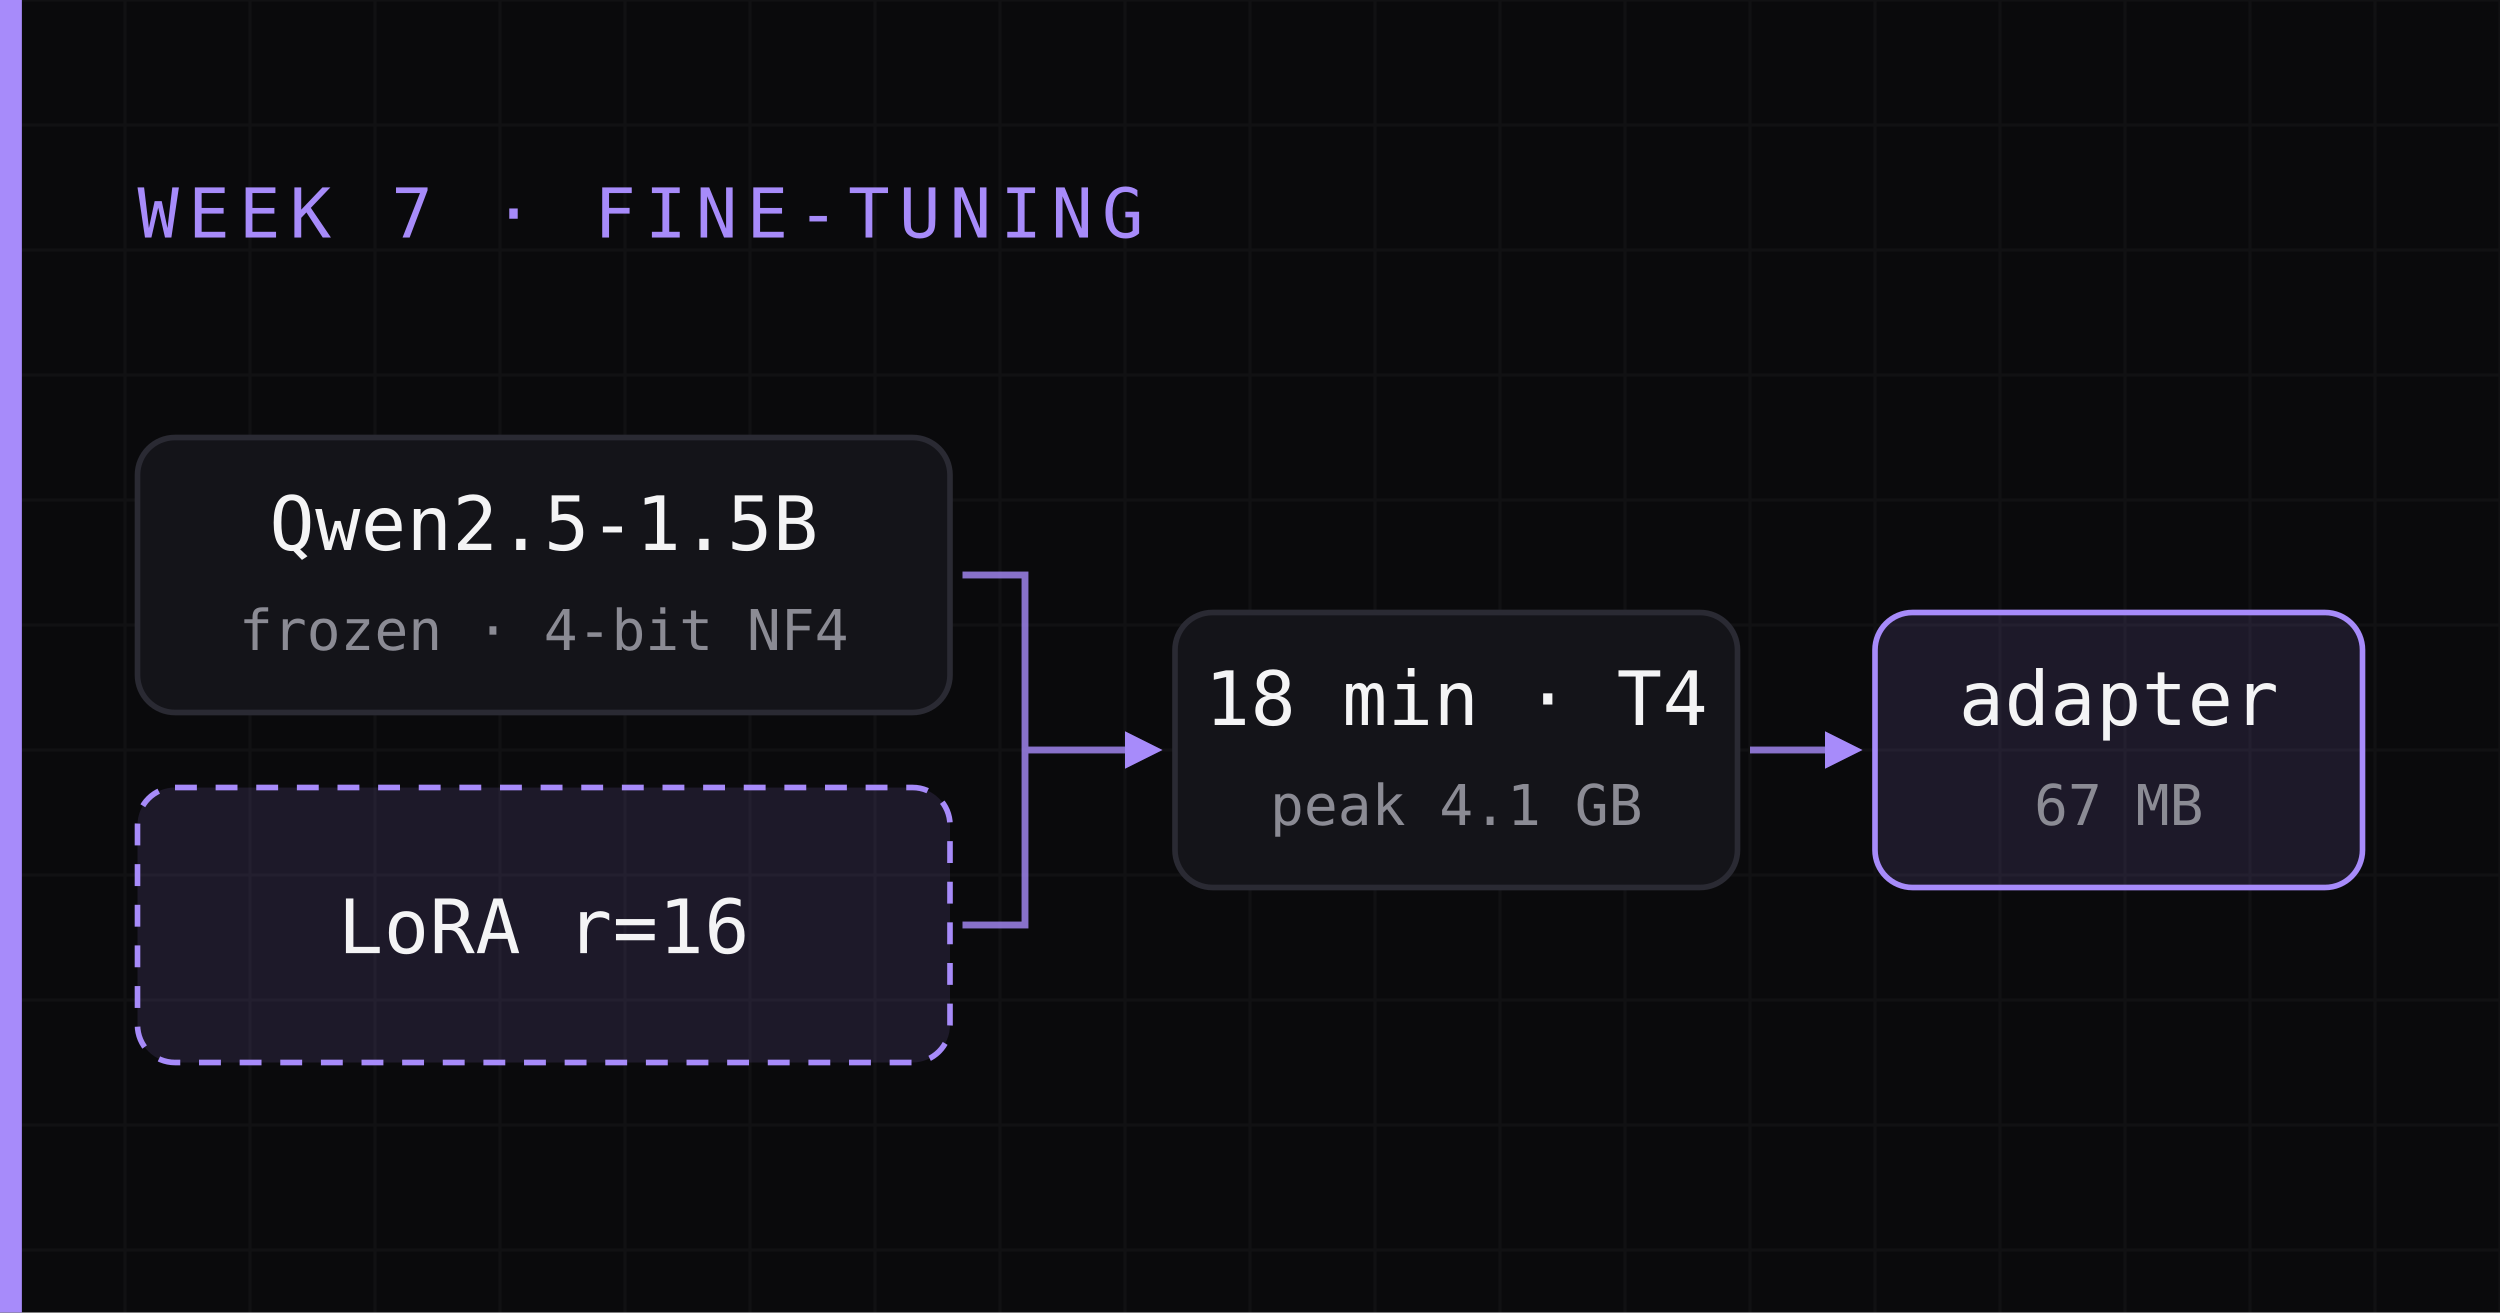
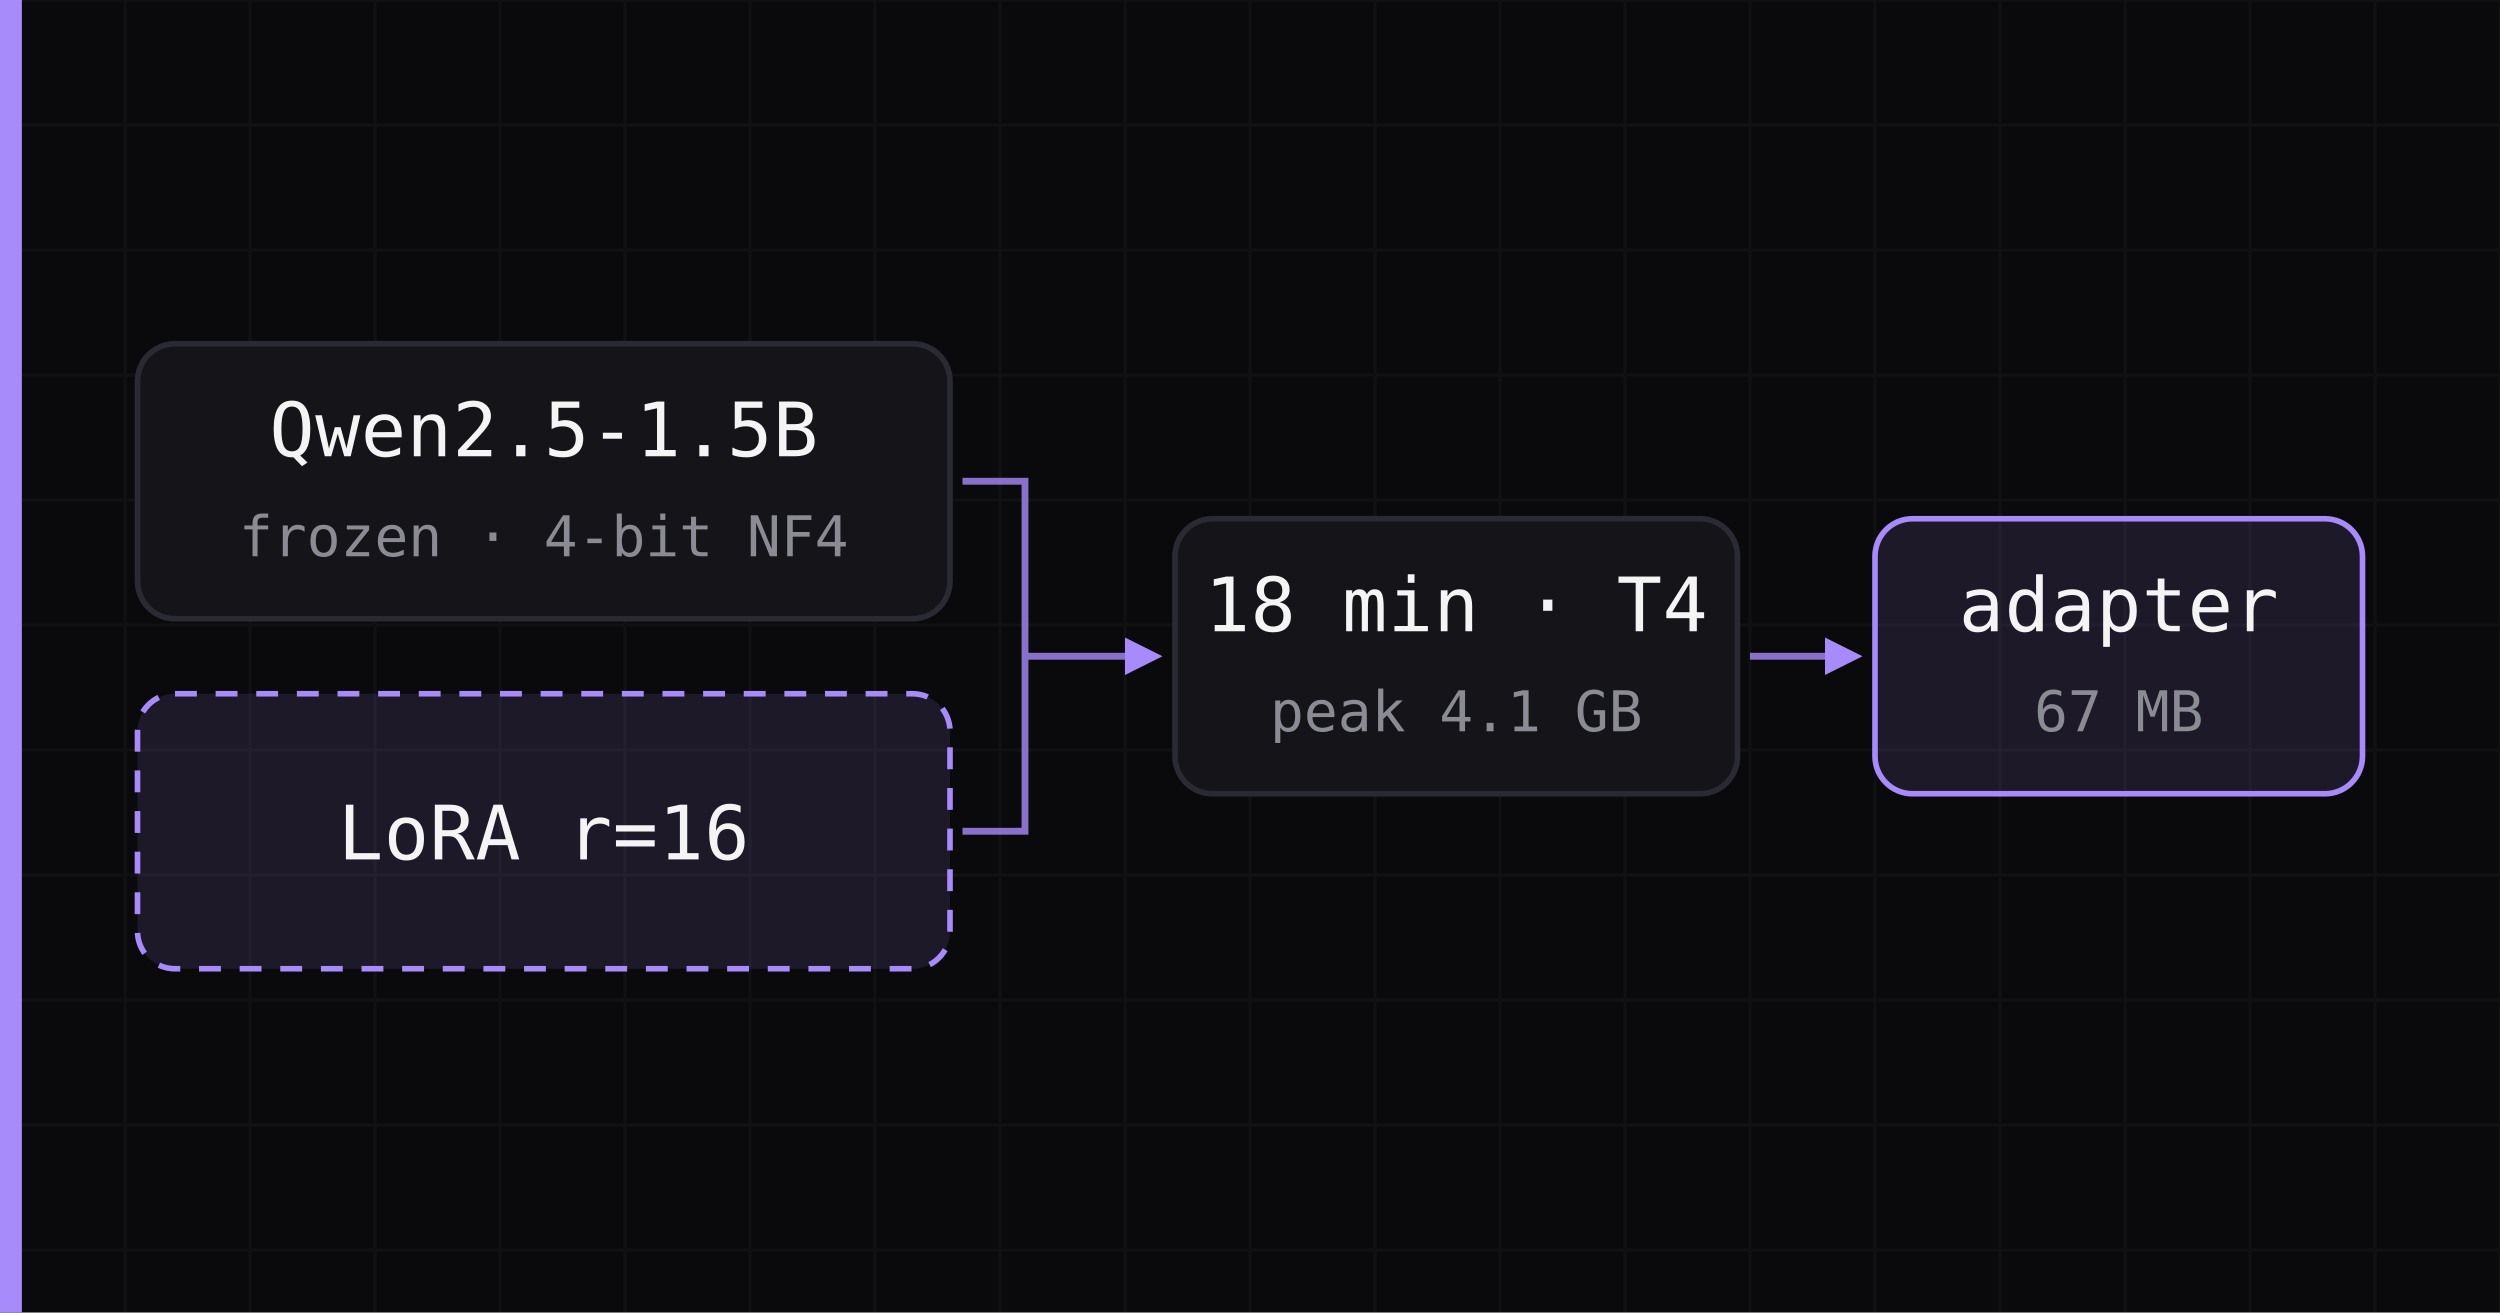
<svg xmlns="http://www.w3.org/2000/svg" viewBox="0 0 800 420" width="800" height="420" role="img" aria-label="A frozen 4-bit base plus a LoRA adapter trained in 18 minutes on a T4">
  <rect width="800" height="420" fill="#0a0a0c" />
  <g stroke="#ffffff" stroke-width="1" opacity="0.03">
    <line x1="0" y1="0" x2="0" y2="420" />
    <line x1="40" y1="0" x2="40" y2="420" />
    <line x1="80" y1="0" x2="80" y2="420" />
    <line x1="120" y1="0" x2="120" y2="420" />
    <line x1="160" y1="0" x2="160" y2="420" />
    <line x1="200" y1="0" x2="200" y2="420" />
    <line x1="240" y1="0" x2="240" y2="420" />
    <line x1="280" y1="0" x2="280" y2="420" />
    <line x1="320" y1="0" x2="320" y2="420" />
    <line x1="360" y1="0" x2="360" y2="420" />
    <line x1="400" y1="0" x2="400" y2="420" />
    <line x1="440" y1="0" x2="440" y2="420" />
    <line x1="480" y1="0" x2="480" y2="420" />
    <line x1="520" y1="0" x2="520" y2="420" />
    <line x1="560" y1="0" x2="560" y2="420" />
    <line x1="600" y1="0" x2="600" y2="420" />
    <line x1="640" y1="0" x2="640" y2="420" />
    <line x1="680" y1="0" x2="680" y2="420" />
    <line x1="720" y1="0" x2="720" y2="420" />
    <line x1="760" y1="0" x2="760" y2="420" />
    <line x1="800" y1="0" x2="800" y2="420" />
    <line x1="0" y1="0" x2="800" y2="0" />
    <line x1="0" y1="40" x2="800" y2="40" />
    <line x1="0" y1="80" x2="800" y2="80" />
    <line x1="0" y1="120" x2="800" y2="120" />
    <line x1="0" y1="160" x2="800" y2="160" />
    <line x1="0" y1="200" x2="800" y2="200" />
    <line x1="0" y1="240" x2="800" y2="240" />
    <line x1="0" y1="280" x2="800" y2="280" />
    <line x1="0" y1="320" x2="800" y2="320" />
    <line x1="0" y1="360" x2="800" y2="360" />
    <line x1="0" y1="400" x2="800" y2="400" />
  </g>
  <rect x="0" y="0" width="7" height="420" fill="#a78bfa" />
-   <text x="44" y="76" font-family="ui-monospace, SFMono-Regular, Menlo, Consolas, monospace" font-size="22" fill="#a78bfa" letter-spacing="3">WEEK 7 · FINE-TUNING</text>
-   <rect x="44" y="140" width="260" height="88" rx="12" fill="#141419" stroke="#2a2a33" stroke-width="1.8" />
-   <text x="174.0" y="176.0" text-anchor="middle" font-family="ui-monospace, SFMono-Regular, Menlo, Consolas, monospace" font-size="24" fill="#f4f4f5" letter-spacing="0.2">Qwen2.5-1.5B</text>
-   <text x="174.0" y="208.0" text-anchor="middle" font-family="ui-monospace, SFMono-Regular, Menlo, Consolas, monospace" font-size="18" fill="#8b8b94">frozen · 4-bit NF4</text>
-   <rect x="44" y="252" width="260" height="88" rx="12" fill="#a78bfa1f" stroke="#a78bfa" stroke-width="1.8" stroke-dasharray="7 6" />
-   <text x="174.0" y="305.0" text-anchor="middle" font-family="ui-monospace, SFMono-Regular, Menlo, Consolas, monospace" font-size="24" fill="#f4f4f5" letter-spacing="0.2">LoRA  r=16</text>
-   <path d="M308 184 H328 V240.0 H360 M308 296 H328 V240.0" fill="none" stroke="#a78bfa" stroke-width="2.2" opacity="0.8" />
-   <path d="M360 234.0 L372 240.0 L360 246.0 Z" fill="#a78bfa" />
-   <rect x="376" y="196" width="180" height="88" rx="12" fill="#141419" stroke="#2a2a33" stroke-width="1.8" />
-   <text x="466.0" y="232.0" text-anchor="middle" font-family="ui-monospace, SFMono-Regular, Menlo, Consolas, monospace" font-size="24" fill="#f4f4f5" letter-spacing="0.2">18 min · T4</text>
-   <text x="466.0" y="264.0" text-anchor="middle" font-family="ui-monospace, SFMono-Regular, Menlo, Consolas, monospace" font-size="18" fill="#8b8b94">peak 4.1 GB</text>
-   <line x1="560" y1="240" x2="585" y2="240" stroke="#a78bfa" stroke-width="2.2" opacity="0.8" />
-   <path d="M584 234 L596 240 L584 246 Z" fill="#a78bfa" />
-   <rect x="600" y="196" width="156" height="88" rx="12" fill="#a78bfa1f" stroke="#a78bfa" stroke-width="1.8" />
-   <text x="678.0" y="232.0" text-anchor="middle" font-family="ui-monospace, SFMono-Regular, Menlo, Consolas, monospace" font-size="24" fill="#f4f4f5" letter-spacing="0.2">adapter</text>
-   <text x="678.0" y="264.0" text-anchor="middle" font-family="ui-monospace, SFMono-Regular, Menlo, Consolas, monospace" font-size="18" fill="#8b8b94">67 MB</text>
+   <g transform="translate(0,-30)">
+     <rect x="44" y="140" width="260" height="88" rx="12" fill="#141419" stroke="#2a2a33" stroke-width="1.8" />
+     <text x="174.0" y="176.0" text-anchor="middle" font-family="ui-monospace, SFMono-Regular, Menlo, Consolas, monospace" font-size="24" fill="#f4f4f5" letter-spacing="0.2">Qwen2.5-1.5B</text>
+     <text x="174.0" y="208.0" text-anchor="middle" font-family="ui-monospace, SFMono-Regular, Menlo, Consolas, monospace" font-size="18" fill="#8b8b94">frozen · 4-bit NF4</text>
+     <rect x="44" y="252" width="260" height="88" rx="12" fill="#a78bfa1f" stroke="#a78bfa" stroke-width="1.8" stroke-dasharray="7 6" />
+     <text x="174.0" y="305.0" text-anchor="middle" font-family="ui-monospace, SFMono-Regular, Menlo, Consolas, monospace" font-size="24" fill="#f4f4f5" letter-spacing="0.2">LoRA  r=16</text>
+     <path d="M308 184 H328 V240.0 H360 M308 296 H328 V240.0" fill="none" stroke="#a78bfa" stroke-width="2.2" opacity="0.8" />
+     <path d="M360 234.0 L372 240.0 L360 246.0 Z" fill="#a78bfa" />
+     <rect x="376" y="196" width="180" height="88" rx="12" fill="#141419" stroke="#2a2a33" stroke-width="1.8" />
+     <text x="466.0" y="232.0" text-anchor="middle" font-family="ui-monospace, SFMono-Regular, Menlo, Consolas, monospace" font-size="24" fill="#f4f4f5" letter-spacing="0.2">18 min · T4</text>
+     <text x="466.0" y="264.0" text-anchor="middle" font-family="ui-monospace, SFMono-Regular, Menlo, Consolas, monospace" font-size="18" fill="#8b8b94">peak 4.1 GB</text>
+     <line x1="560" y1="240" x2="585" y2="240" stroke="#a78bfa" stroke-width="2.2" opacity="0.8" />
+     <path d="M584 234 L596 240 L584 246 Z" fill="#a78bfa" />
+     <rect x="600" y="196" width="156" height="88" rx="12" fill="#a78bfa1f" stroke="#a78bfa" stroke-width="1.8" />
+     <text x="678.0" y="232.0" text-anchor="middle" font-family="ui-monospace, SFMono-Regular, Menlo, Consolas, monospace" font-size="24" fill="#f4f4f5" letter-spacing="0.2">adapter</text>
+     <text x="678.0" y="264.0" text-anchor="middle" font-family="ui-monospace, SFMono-Regular, Menlo, Consolas, monospace" font-size="18" fill="#8b8b94">67 MB</text>
+   </g>
</svg>
